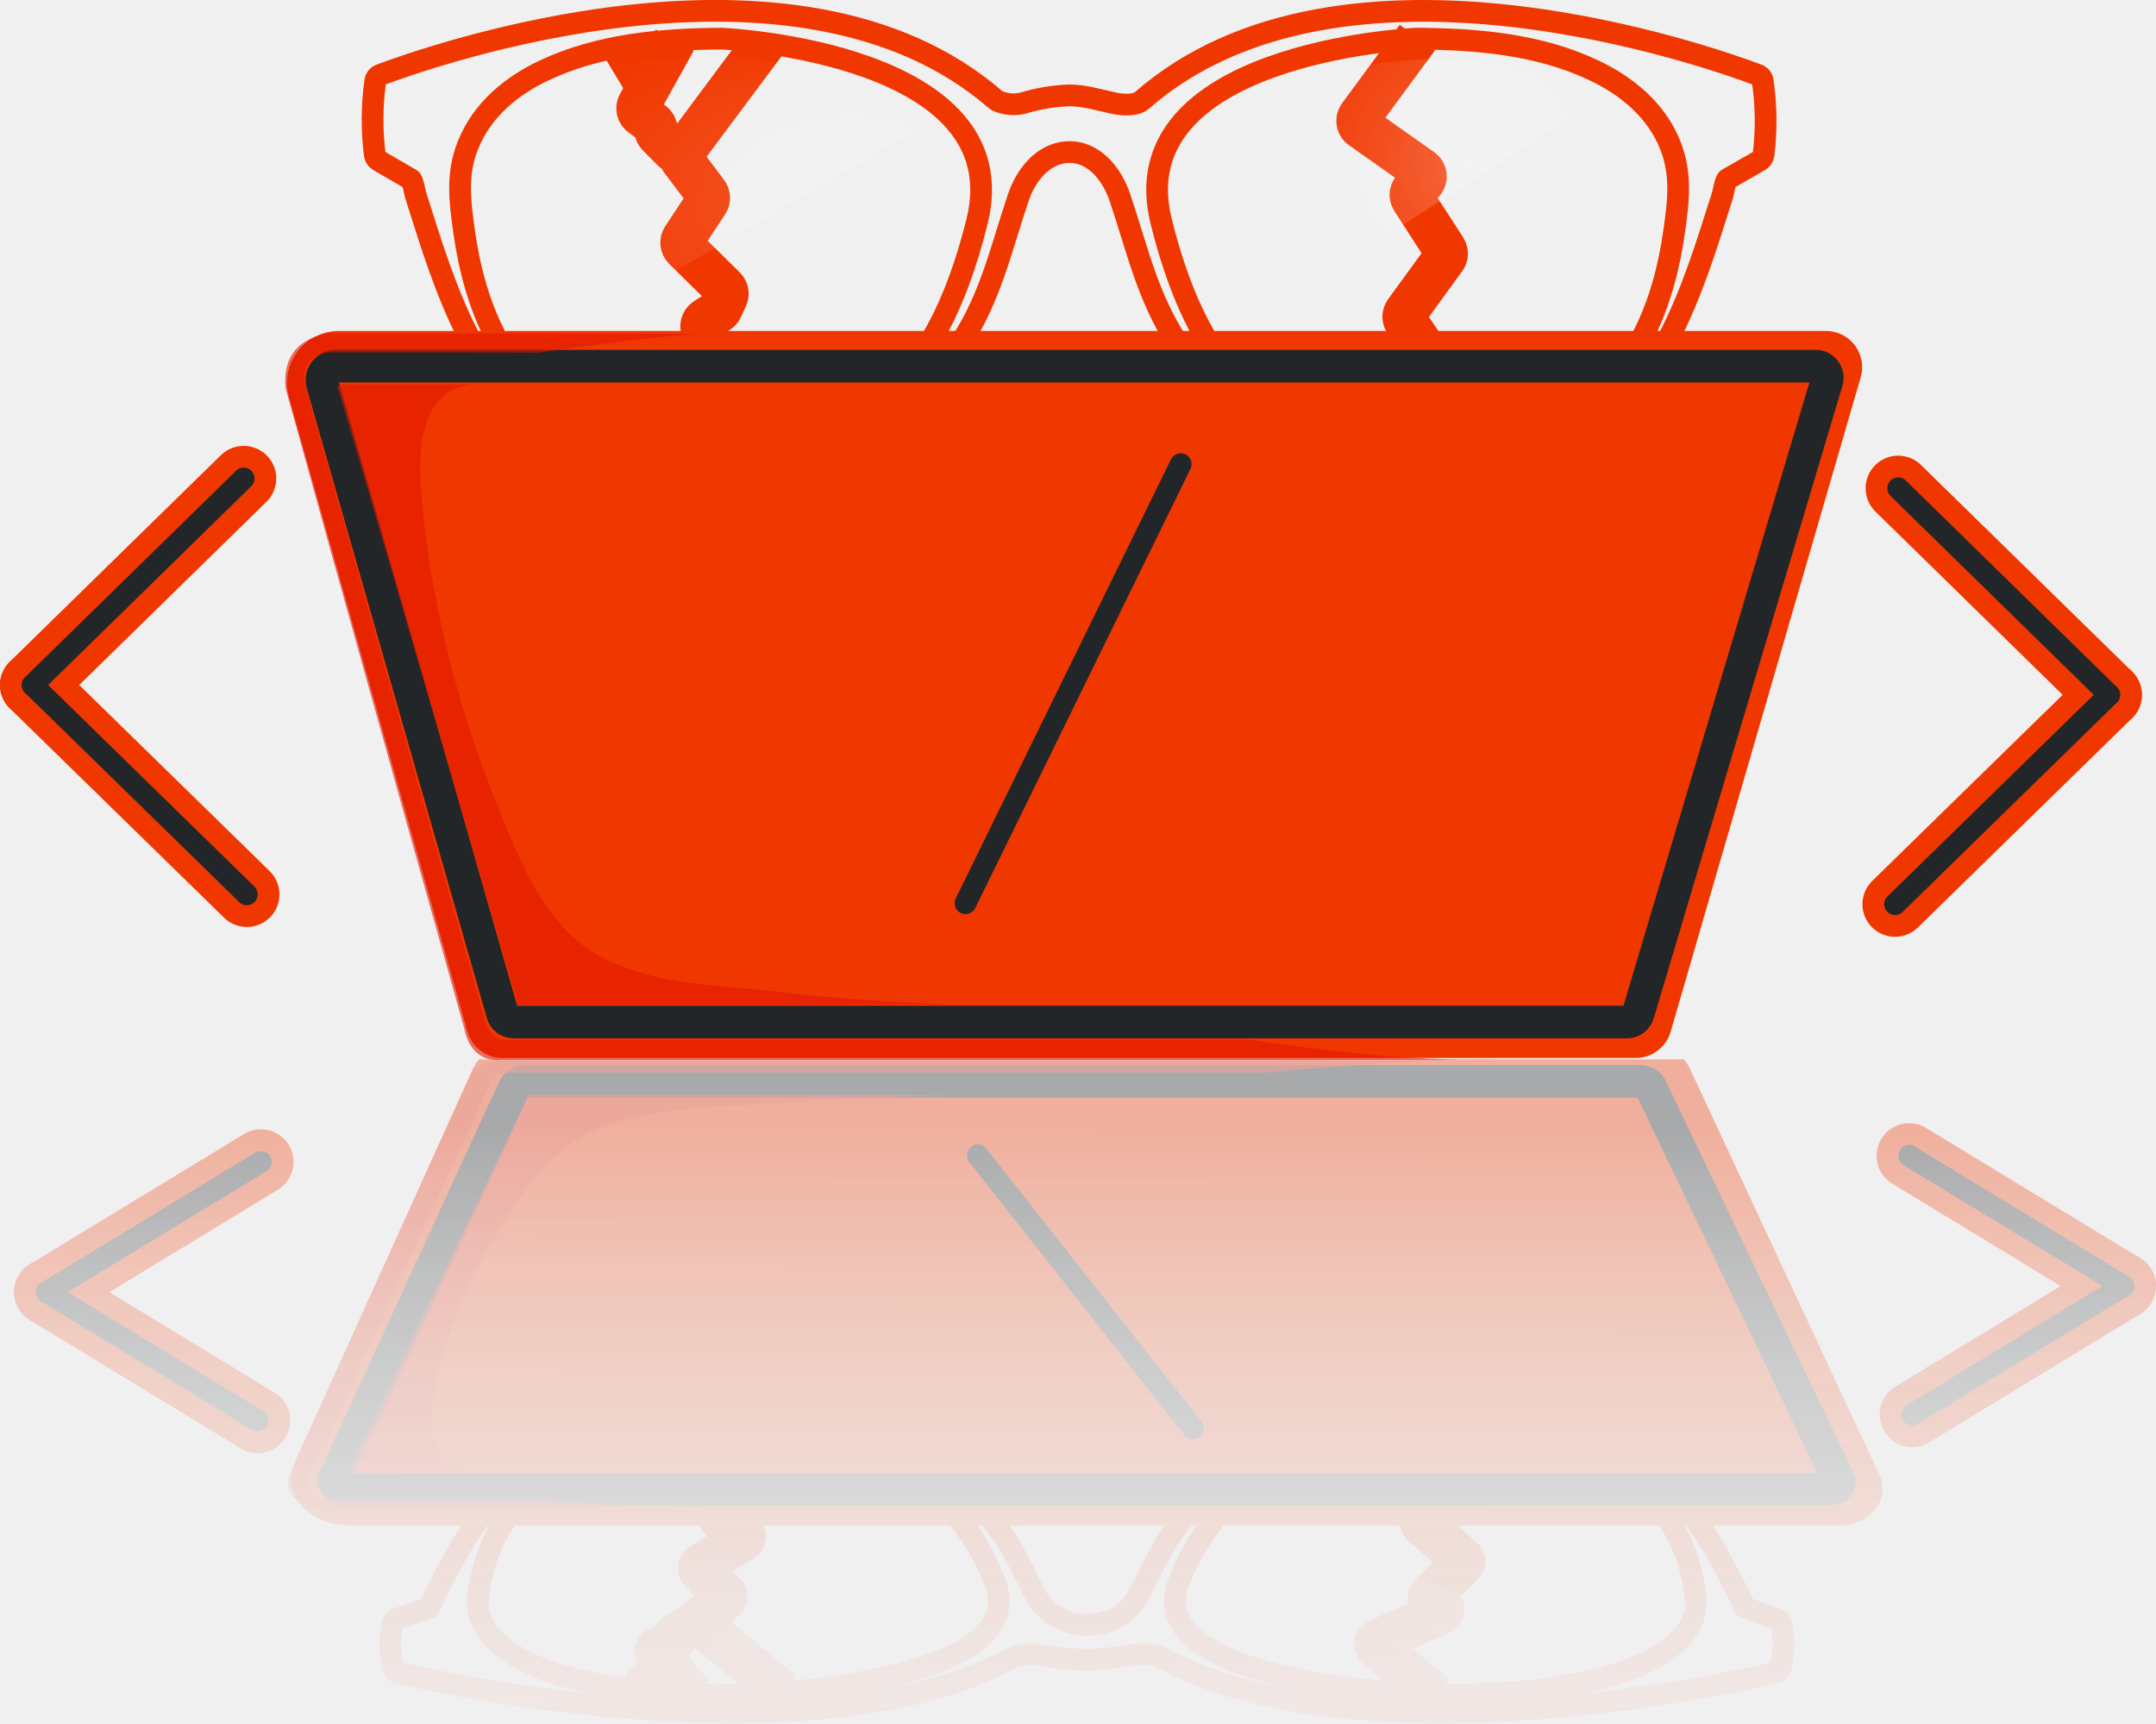
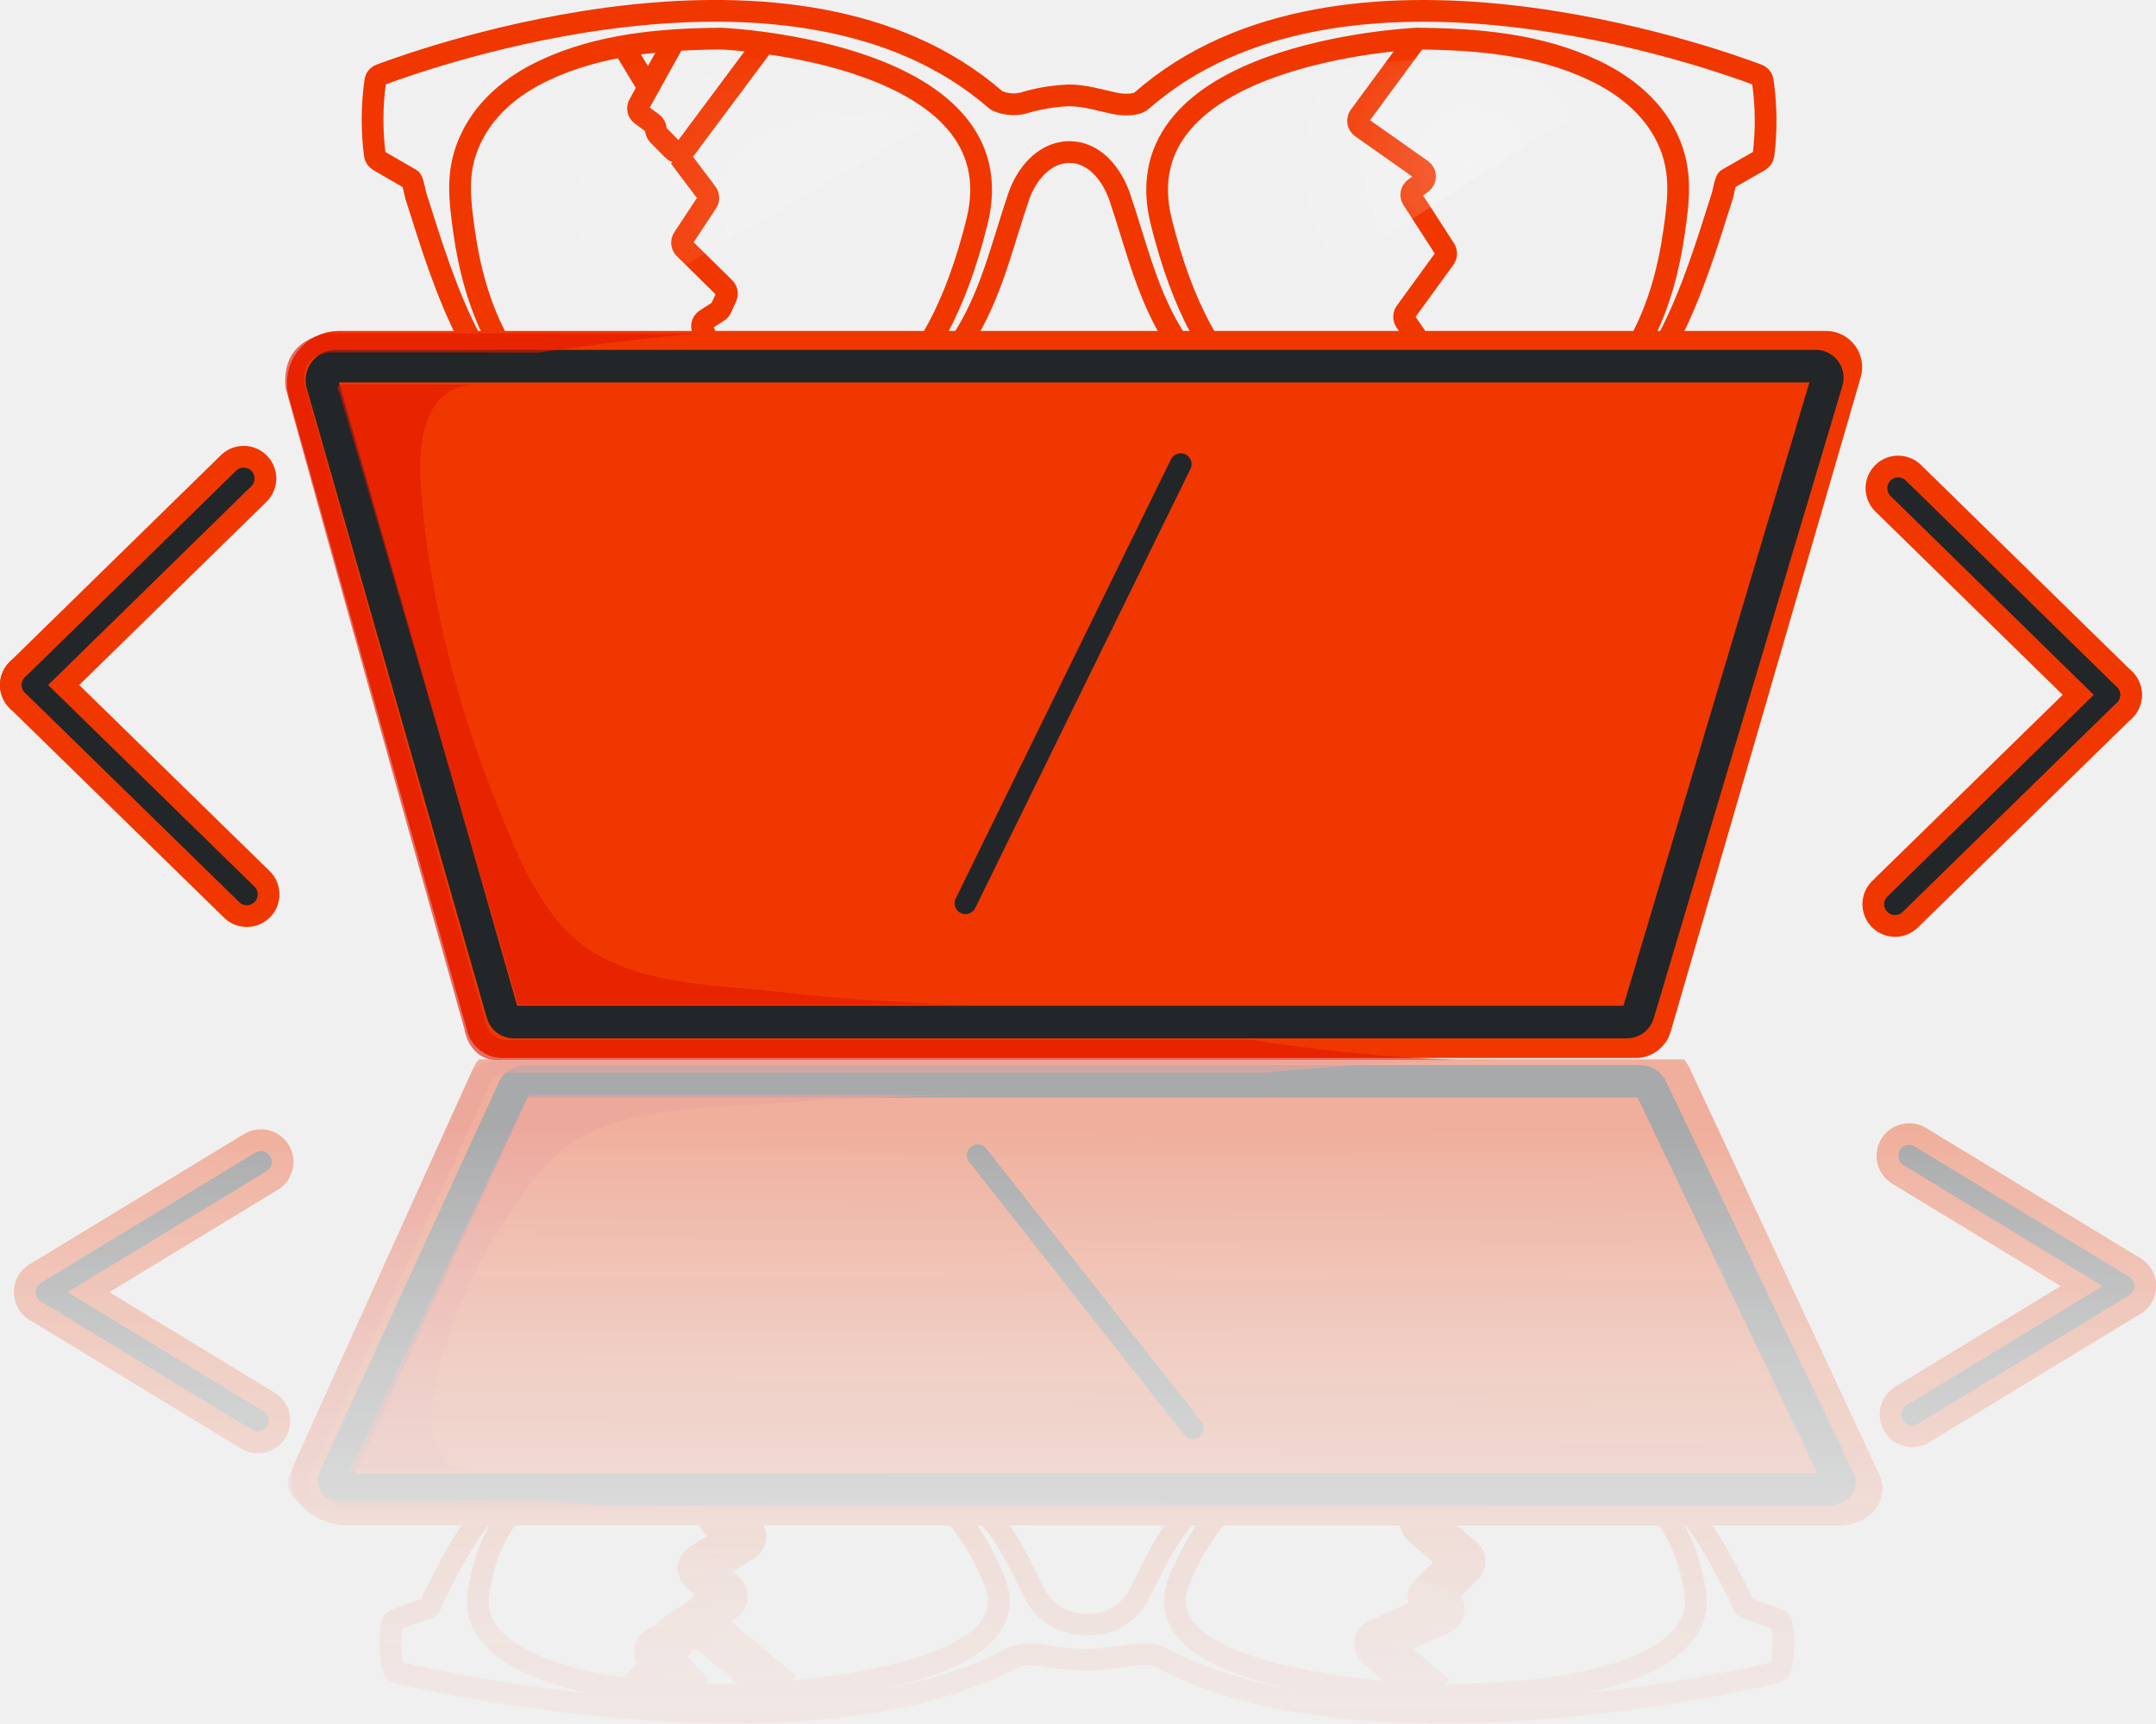
<svg xmlns="http://www.w3.org/2000/svg" xmlns:xlink="http://www.w3.org/1999/xlink" viewBox="0 0 396.9 317.24">
  <defs>
-     <style>.cls-1{stroke:#fff;fill:url(#linear-gradient);}.cls-1,.cls-10,.cls-11,.cls-17,.cls-2,.cls-4,.cls-5,.cls-9{stroke-miterlimit:10;}.cls-2,.cls-3,.cls-4,.cls-5,.cls-7{fill:none;}.cls-17,.cls-2,.cls-4,.cls-5,.cls-9{stroke:#f13700;}.cls-11,.cls-2,.cls-3{stroke-linecap:round;}.cls-2{stroke-width:12px;}.cls-10,.cls-11,.cls-3{stroke:#222629;}.cls-3{stroke-linejoin:round;}.cls-11,.cls-3,.cls-4{stroke-width:4px;}.cls-5{stroke-width:8px;}.cls-6{fill:url(#radial-gradient);}.cls-8{fill:url(#radial-gradient-2);}.cls-17,.cls-9{fill:#222629;}.cls-10,.cls-9{stroke-width:6px;}.cls-10,.cls-11{fill:#f13700;}.cls-12{fill:#e21500;opacity:0.6;}.cls-13{mask:url(#mask);}.cls-14{opacity:0.35;}.cls-15{fill:url(#radial-gradient-3);}.cls-16{fill:url(#radial-gradient-4);}.cls-17{stroke-width:9px;}</style>
+     <style>.cls-1{stroke:#fff;fill:url(#linear-gradient);}.cls-1,.cls-10,.cls-14,.cls-17,.cls-2,.cls-4,.cls-8,.cls-9{stroke-miterlimit:10;}.cls-14,.cls-2,.cls-3,.cls-4,.cls-6{fill:none;}.cls-14,.cls-17,.cls-2,.cls-4,.cls-8{stroke:#f13700;}.cls-10,.cls-2,.cls-3{stroke-linecap:round;}.cls-2{stroke-width:12px;}.cls-10,.cls-3,.cls-9{stroke:#222629;}.cls-3{stroke-linejoin:round;}.cls-10,.cls-3,.cls-4{stroke-width:4px;}.cls-5{fill:url(#radial-gradient);}.cls-7{fill:url(#radial-gradient-2);}.cls-17,.cls-8{fill:#222629;}.cls-8,.cls-9{stroke-width:6px;}.cls-10,.cls-9{fill:#f13700;}.cls-11{fill:#e21500;opacity:0.6;}.cls-12{mask:url(#mask);}.cls-13{opacity:0.35;}.cls-14{stroke-width:8px;}.cls-15{fill:url(#radial-gradient-3);}.cls-16{fill:url(#radial-gradient-4);}.cls-17{stroke-width:9px;}</style>
    <linearGradient id="linear-gradient" x1="200.55" y1="207.61" x2="200.24" y2="347.23" gradientUnits="userSpaceOnUse">
      <stop offset="0" stop-color="#fff" />
      <stop offset="0.1" stop-color="#d2d2d2" />
      <stop offset="0.22" stop-color="#a2a2a2" />
      <stop offset="0.34" stop-color="#787878" />
      <stop offset="0.47" stop-color="#565656" />
      <stop offset="0.59" stop-color="#3c3c3c" />
      <stop offset="0.72" stop-color="#292929" />
      <stop offset="0.86" stop-color="#1e1e1e" />
      <stop offset="1" stop-color="#1a1a1a" />
    </linearGradient>
    <radialGradient id="radial-gradient" cx="129.99" cy="-0.68" fx="174.545" r="44.56" gradientTransform="translate(5.01 38.6) scale(1.01 0.69)" gradientUnits="userSpaceOnUse">
      <stop offset="0" stop-color="#fff" stop-opacity="0.24" />
      <stop offset="0.66" stop-color="#fff" stop-opacity="0.07" />
      <stop offset="1" stop-color="#fff" stop-opacity="0" />
    </radialGradient>
    <radialGradient id="radial-gradient-2" cx="270.52" cy="30.21" r="40.88" gradientUnits="userSpaceOnUse">
      <stop offset="0" stop-color="#fff" stop-opacity="0.24" />
      <stop offset="0.37" stop-color="#fff" stop-opacity="0.13" />
      <stop offset="0.76" stop-color="#fff" stop-opacity="0.03" />
      <stop offset="1" stop-color="#fff" stop-opacity="0" />
    </radialGradient>
    <mask id="mask" x="-6.93" y="192.33" width="414.71" height="132.93" maskUnits="userSpaceOnUse">
      <rect class="cls-1" x="-6.43" y="195.51" width="413.71" height="129.25" />
    </mask>
    <radialGradient id="radial-gradient-3" cx="133.22" cy="-2758.99" fx="177.771" r="44.56" gradientTransform="matrix(1.01, 0, 0, -0.43, 5.01, -890.52)" xlink:href="#radial-gradient" />
    <radialGradient id="radial-gradient-4" cx="273.78" cy="-2832.72" r="40.88" gradientTransform="matrix(1, 0, 0, -0.62, 0, -1463.93)" xlink:href="#radial-gradient-2" />
  </defs>
  <g id="Layer_2" data-name="Layer 2">
    <g id="glass_svg" data-name="glass svg">
      <line class="cls-2" x1="349.44" y1="89.88" x2="388.3" y2="127.91" />
      <line class="cls-2" x1="348.86" y1="166.45" x2="388.3" y2="127.91" />
      <line class="cls-3" x1="349.44" y1="89.88" x2="388.3" y2="127.91" />
      <line class="cls-3" x1="348.86" y1="166.45" x2="388.3" y2="127.91" />
      <line class="cls-2" x1="44.86" y1="88.08" x2="6" y2="126.1" />
      <line class="cls-2" x1="45.44" y1="164.64" x2="6" y2="126.1" />
      <line class="cls-3" x1="44.86" y1="88.08" x2="6" y2="126.1" />
      <line class="cls-3" x1="45.44" y1="164.64" x2="6" y2="126.1" />
      <path class="cls-4" d="M324.51,14.94a1.45,1.45,0,0,0-.92-1.16c-8.13-3.07-76.56-27.56-113.4,4.73-1.18,1-3.7.79-5,.51-2.81-.59-5.51-1.47-8.41-1.46A33.29,33.29,0,0,0,188.26,19a7.39,7.39,0,0,1-4.6-.41,1.52,1.52,0,0,1-.38-.24C146.41-13.71,78.16,10.71,70,13.78a1.45,1.45,0,0,0-.92,1.16A51.16,51.16,0,0,0,69,28.52a1.49,1.49,0,0,0,.73,1.06L75.63,33c.38.21.77,2.55.92,3.05l1,3.11c2.82,9,5.86,18.08,10.54,26.11A41,41,0,0,0,112.59,84.4a66.71,66.71,0,0,0,11.78,2.16c21,2.07,39.9-4.35,52.55-23.57,5.48-8.32,7.38-17.3,10.58-26.73,1.28-3.75,3.94-7.09,7.39-8a7.52,7.52,0,0,1,3.69-.07l.31.07c3.54,1,6,4.42,7.24,8,3.2,9.43,5.1,18.41,10.58,26.73,12.65,19.22,31.59,25.64,52.55,23.57A66.71,66.71,0,0,0,281,84.4a41,41,0,0,0,24.54-19.16c4.68-8,7.72-17.14,10.54-26.11l1-3.11c.15-.5.54-2.84.92-3.05l5.92-3.39a1.49,1.49,0,0,0,.73-1.06A51.16,51.16,0,0,0,324.51,14.94ZM179.86,40.79c-7.78,31.3-22.71,40.82-45.12,42.18-10.59.64-21.82-.77-31.07-6.85-11.11-7.3-16.36-20-18.24-33.56C84.65,37,84,32,86.17,26.67c2.64-6.57,8.19-11,14.06-13.73,10.15-4.79,21.71-5.76,32.63-5.83h0C134.1,7.17,187.55,9.85,179.86,40.79ZM308.2,42.56c-1.88,13.57-7.13,26.26-18.24,33.56-9.25,6.08-20.48,7.49-31.07,6.85-22.4-1.36-37.34-10.88-45.12-42.18-7.69-30.94,45.76-33.62,47-33.68h0c10.92.07,22.49,1,32.63,5.83,5.87,2.77,11.42,7.16,14.06,13.73C309.6,32,309,37,308.2,42.56Z" />
-       <path class="cls-5" d="M260.91,6.94,250.29,21.37a1.48,1.48,0,0,0,.34,2.09l11.11,7.83a1.48,1.48,0,0,1,0,2.39l-1.34,1a1.48,1.48,0,0,0-.35,2L266,45.89a1.51,1.51,0,0,1-.05,1.67l-7.2,9.9a1.51,1.51,0,0,0,0,1.71l5.57,8.12a1.46,1.46,0,0,1,.22,1.18L261,83.07" />
-       <line class="cls-5" x1="114.74" y1="8.5" x2="119.34" y2="16.13" />
-       <path class="cls-5" d="M124.21,7.4l-6.57,11.83a1.48,1.48,0,0,0,.43,1.92l2.06,1.51a1.46,1.46,0,0,1,.61,1.19h0a1.48,1.48,0,0,0,.43,1l2.72,2.76a1.47,1.47,0,0,0,2.24-.15L140.72,7.89" />
-       <path class="cls-5" d="M125.1,28.88l5,6.65a1.49,1.49,0,0,1,.06,1.71l-4.36,6.61a1.49,1.49,0,0,0,.2,1.88L133.38,53a1.48,1.48,0,0,1,.31,1.67l-.94,2.06a1.46,1.46,0,0,1-.55.63l-2.28,1.46a1.47,1.47,0,0,0-.55,1.86L131,64.15a1.5,1.5,0,0,1-.15,1.49l-5.09,7a1.49,1.49,0,0,0,0,1.71l1.71,2.49a1.48,1.48,0,0,1,.09,1.52l-2.39,4.6" />
-       <path class="cls-6" d="M171.13,22.54,98,65.27c-4.75-6.35-7.35-14.35-8.52-22.72-.72-5.1-1.29-9.6.68-14.46,2.42-6,7.54-10,12.94-12.48,9.34-4.37,20-5.24,30.05-5.3C133.18,10.31,159.1,11.42,171.13,22.54Z" />
-       <path class="cls-7" d="M178,40.72c-7.46,29.94-21.8,39.05-43.3,40.35-10.17.62-20.94-.74-29.82-6.55-10.67-7-15.71-19.13-17.51-32.1-.75-5.37-1.34-10.1.71-15.21,2.53-6.28,7.86-10.48,13.49-13.13,9.75-4.59,20.85-5.51,31.34-5.58C132.88,8.5,185.44,10.78,178,40.72Z" />
-       <path class="cls-8" d="M292.2,16a31.68,31.68,0,0,1,3.23,1.65L227,61.37c-3.61-5.26-6.55-12.06-8.83-20.77C211,13,261.85,10.89,261.85,10.89,272,10.94,282.76,11.79,292.2,16Z" />
-       <path class="cls-7" d="M215.67,41C223.13,70.92,237.47,80,259,81.33c10.17.62,20.94-.74,29.83-6.55,10.66-7,15.7-19.13,17.5-32.11.75-5.36,1.34-10.1-.71-15.2-2.53-6.28-7.86-10.48-13.49-13.14-9.75-4.58-20.85-5.51-31.34-5.57C260.76,8.76,208.2,11,215.67,41Z" />
-       <path class="cls-9" d="M301.14,191.76H92.46a3.66,3.66,0,0,1-3.52-2.66L56.06,72.25a6.56,6.56,0,0,1,6.31-8.33H336.15a3.66,3.66,0,0,1,3.51,4.68l-35,120.52A3.66,3.66,0,0,1,301.14,191.76Z" />
-       <path class="cls-10" d="M299.51,188.15h-205a2.13,2.13,0,0,1-2-1.55L59.36,70.69a2.58,2.58,0,0,1,2.48-3.29H334.25a2.14,2.14,0,0,1,2.05,2.75L301.55,186.63A2.13,2.13,0,0,1,299.51,188.15Z" />
-       <line class="cls-11" x1="177.74" y1="166.27" x2="217.36" y2="85.44" />
-       <path class="cls-12" d="M87.69,70.79H63.07s-1.55,0-.64,1.31l10,34.11,9,30.89,12.93,44.29.44,1.5.55,2.07,22.31,0,40.92,0c6.7,0,13.44-.15,20.14,0-11.53-.3-23.12-.94-34.58-2.29s-23.78-1.15-34-6.82c-8.8-4.9-13.39-14.93-17-23.69q-.89-2.16-1.75-4.33a205.47,205.47,0,0,1-10.68-35.28,178.56,178.56,0,0,1-3.22-22.79C77,83.33,77.33,72.72,85.54,71A10.38,10.38,0,0,1,87.69,70.79Z" />
-       <path class="cls-12" d="M99.2,64.91s22-3.23,29.57-3.43C133,61.37,61,61.37,61,61.37s-9.37.24-8.43,10.07l7.65,27.64,4,14.33,3.13,11.23,3.69,13.18,1.79,6.45,2.24,8,3,10.69,3.06,10.91,4.4,15.7c0,.15,1,6.14,6.81,5.52l14.64,0,73.63,0H229l30.91,0,15.82,0s-16.91.75-45.48-3.68l-11.12,0H93.56s-3.58.59-4.4-4.1L82.7,164.65l-16.22-57.2L56.2,71.25s-1.86-6.72,5.91-6.39H81.42Z" />
-       <g class="cls-13">
-         <g class="cls-14">
+       <path class="cls-4" d="M260.91,6.94,250.29,21.37a1.48,1.48,0,0,0,.34,2.09l11.11,7.83a1.48,1.48,0,0,1,0,2.39l-1.34,1a1.48,1.48,0,0,0-.35,2L266,45.89a1.51,1.51,0,0,1-.05,1.67l-7.2,9.9a1.51,1.51,0,0,0,0,1.71l5.57,8.12a1.46,1.46,0,0,1,.22,1.18L261,83.07" />
+       <line class="cls-4" x1="114.74" y1="8.5" x2="119.34" y2="16.13" />
+       <path class="cls-4" d="M124.21,7.4l-6.57,11.83a1.48,1.48,0,0,0,.43,1.92l2.06,1.51a1.46,1.46,0,0,1,.61,1.19h0a1.48,1.48,0,0,0,.43,1l2.72,2.76a1.47,1.47,0,0,0,2.24-.15L140.72,7.89" />
+       <path class="cls-4" d="M125.1,28.88l5,6.65a1.49,1.49,0,0,1,.06,1.71l-4.36,6.61a1.49,1.49,0,0,0,.2,1.88L133.38,53a1.48,1.48,0,0,1,.31,1.67l-.94,2.06a1.46,1.46,0,0,1-.55.63l-2.28,1.46a1.47,1.47,0,0,0-.55,1.86L131,64.15a1.5,1.5,0,0,1-.15,1.49l-5.09,7a1.49,1.49,0,0,0,0,1.71l1.71,2.49a1.48,1.48,0,0,1,.09,1.52l-2.39,4.6" />
+       <path class="cls-5" d="M171.13,22.54,98,65.27c-4.75-6.35-7.35-14.35-8.52-22.72-.72-5.1-1.29-9.6.68-14.46,2.42-6,7.54-10,12.94-12.48,9.34-4.37,20-5.24,30.05-5.3C133.18,10.31,159.1,11.42,171.13,22.54Z" />
+       <path class="cls-6" d="M178,40.72c-7.46,29.94-21.8,39.05-43.3,40.35-10.17.62-20.94-.74-29.82-6.55-10.67-7-15.71-19.13-17.51-32.1-.75-5.37-1.34-10.1.71-15.21,2.53-6.28,7.86-10.48,13.49-13.13,9.75-4.59,20.85-5.51,31.34-5.58C132.88,8.5,185.44,10.78,178,40.72Z" />
+       <path class="cls-7" d="M292.2,16a31.68,31.68,0,0,1,3.23,1.65L227,61.37c-3.61-5.26-6.55-12.06-8.83-20.77C211,13,261.85,10.89,261.85,10.89,272,10.94,282.76,11.79,292.2,16Z" />
+       <path class="cls-6" d="M215.67,41C223.13,70.92,237.47,80,259,81.33c10.17.62,20.94-.74,29.83-6.55,10.66-7,15.7-19.13,17.5-32.11.75-5.36,1.34-10.1-.71-15.2-2.53-6.28-7.86-10.48-13.49-13.14-9.75-4.58-20.85-5.51-31.34-5.57C260.76,8.76,208.2,11,215.67,41Z" />
+       <path class="cls-8" d="M301.14,191.76H92.46a3.66,3.66,0,0,1-3.52-2.66L56.06,72.25a6.56,6.56,0,0,1,6.31-8.33H336.15a3.66,3.66,0,0,1,3.51,4.68l-35,120.52A3.66,3.66,0,0,1,301.14,191.76Z" />
+       <path class="cls-9" d="M299.51,188.15h-205a2.13,2.13,0,0,1-2-1.55L59.36,70.69a2.58,2.58,0,0,1,2.48-3.29H334.25a2.14,2.14,0,0,1,2.05,2.75L301.55,186.63A2.13,2.13,0,0,1,299.51,188.15Z" />
+       <line class="cls-10" x1="177.74" y1="166.27" x2="217.36" y2="85.44" />
+       <path class="cls-11" d="M87.69,70.79H63.07s-1.55,0-.64,1.31l10,34.11,9,30.89,12.93,44.29.44,1.5.55,2.07,22.31,0,40.92,0c6.7,0,13.44-.15,20.14,0-11.53-.3-23.12-.94-34.58-2.29s-23.78-1.15-34-6.82c-8.8-4.9-13.39-14.93-17-23.69q-.89-2.16-1.75-4.33a205.47,205.47,0,0,1-10.68-35.28,178.56,178.56,0,0,1-3.22-22.79C77,83.33,77.33,72.72,85.54,71A10.38,10.38,0,0,1,87.69,70.79Z" />
+       <path class="cls-11" d="M99.2,64.91s22-3.23,29.57-3.43C133,61.37,61,61.37,61,61.37s-9.37.24-8.43,10.07l7.65,27.64,4,14.33,3.13,11.23,3.69,13.18,1.79,6.45,2.24,8,3,10.69,3.06,10.91,4.4,15.7c0,.15,1,6.14,6.81,5.52l14.64,0,73.63,0H229l30.91,0,15.82,0s-16.91.75-45.48-3.68l-11.12,0H93.56s-3.58.59-4.4-4.1L82.7,164.65l-16.22-57.2L56.2,71.25s-1.86-6.72,5.91-6.39H81.42Z" />
+       <g class="cls-12">
+         <g class="cls-13">
          <line class="cls-2" x1="352.03" y1="260.39" x2="390.9" y2="236.74" />
          <line class="cls-2" x1="351.46" y1="212.77" x2="390.9" y2="236.74" />
          <line class="cls-3" x1="352.03" y1="260.39" x2="390.9" y2="236.74" />
          <line class="cls-3" x1="351.46" y1="212.77" x2="390.9" y2="236.74" />
          <line class="cls-2" x1="47.45" y1="261.51" x2="8.59" y2="237.86" />
          <line class="cls-2" x1="48.03" y1="213.89" x2="8.59" y2="237.86" />
          <line class="cls-3" x1="47.45" y1="261.51" x2="8.59" y2="237.86" />
          <line class="cls-3" x1="48.03" y1="213.89" x2="8.59" y2="237.86" />
          <path class="cls-4" d="M327.78,307.2a1.17,1.17,0,0,1-.93.72c-8.13,1.91-76.55,17.13-113.39-2.94-1.19-.65-3.71-.5-5-.32a63.43,63.43,0,0,1-8.41.91,53.26,53.26,0,0,1-8.49-.91,11.44,11.44,0,0,0-4.6.25,1.79,1.79,0,0,0-.37.15C149.68,325,81.43,309.83,73.31,307.92a1.17,1.17,0,0,1-.93-.72,20,20,0,0,1-.14-8.45,1.06,1.06,0,0,1,.73-.66L78.89,296c.38-.13.77-1.58.93-1.89.31-.65.63-1.29,1-1.94,2.81-5.58,5.86-11.24,10.54-16.24,5.71-6.09,14.31-10.08,24.54-11.91a101.87,101.87,0,0,1,11.77-1.34c21-1.29,39.9,2.7,52.56,14.65,5.47,5.18,7.38,10.76,10.58,16.62a10.36,10.36,0,0,0,7.39,5,11.65,11.65,0,0,0,3.69,0l.31,0a10.07,10.07,0,0,0,7.23-5c3.2-5.86,5.11-11.44,10.58-16.62,12.65-11.95,31.6-15.94,52.56-14.65A101.87,101.87,0,0,1,284.3,264c10.23,1.83,18.83,5.82,24.54,11.91,4.68,5,7.73,10.66,10.54,16.24.33.65.65,1.29,1,1.94.16.31.55,1.76.93,1.89l5.92,2.11a1,1,0,0,1,.72.66A19.84,19.84,0,0,1,327.78,307.2ZM183.12,291.12c-7.78-19.46-22.71-25.39-45.11-26.23-10.6-.4-21.82.48-31.08,4.26C95.82,273.69,90.57,281.58,88.7,290c-.78,3.48-1.4,6.56.74,9.88,2.63,4.08,8.19,6.81,14,8.54,10.15,3,21.71,3.58,32.63,3.62h0C137.37,312,190.81,310.36,183.12,291.12ZM311.46,290c-1.87-8.44-7.12-16.33-18.24-20.87-9.25-3.78-20.47-4.66-31.07-4.26-22.4.84-37.33,6.77-45.11,26.23-7.69,19.24,45.75,20.91,47,20.94h0c10.92,0,22.48-.64,32.63-3.62,5.86-1.73,11.42-4.46,14.05-8.54C312.86,296.58,312.24,293.5,311.46,290Z" />
-           <path class="cls-5" d="M264.17,312.17l-10.61-9c-.49-.41-.34-1,.34-1.29L265,297c.83-.36.85-1.11.05-1.49l-1.34-.63c-.62-.29-.77-.82-.36-1.23l5.88-5.73a.65.65,0,0,0-.05-1L262,280.75a.65.65,0,0,1,0-1.06l5.56-5.05a.65.65,0,0,0,.22-.74l-3.52-9.07" />
-           <line class="cls-5" x1="118" y1="311.2" x2="122.61" y2="306.46" />
-           <path class="cls-5" d="M127.48,311.88l-6.57-7.36c-.36-.4-.18-.91.42-1.19l2.07-.93a.9.9,0,0,0,.61-.75h0a.81.81,0,0,1,.42-.65l2.72-1.71a2.1,2.1,0,0,1,2.24.1L144,311.58" />
-           <path class="cls-5" d="M128.36,298.52l5-4.13a.66.66,0,0,0,0-1.06L129,289.21c-.39-.36-.3-.85.2-1.16l7.41-4.52c.45-.27.57-.69.31-1l-.94-1.28a1.22,1.22,0,0,0-.55-.39l-2.28-.91c-.62-.24-.85-.74-.55-1.16l1.59-2.16a.64.64,0,0,0-.15-.93L129,271.34a.66.66,0,0,1,0-1.07l1.7-1.54a.64.64,0,0,0,.09-1l-2.39-2.86" />
+           <path class="cls-14" d="M264.17,312.17l-10.61-9c-.49-.41-.34-1,.34-1.29L265,297c.83-.36.85-1.11.05-1.49l-1.34-.63c-.62-.29-.77-.82-.36-1.23l5.88-5.73a.65.65,0,0,0-.05-1L262,280.75a.65.65,0,0,1,0-1.06l5.56-5.05a.65.65,0,0,0,.22-.74l-3.52-9.07" />
+           <line class="cls-14" x1="118" y1="311.2" x2="122.61" y2="306.46" />
+           <path class="cls-14" d="M127.48,311.88l-6.57-7.36c-.36-.4-.18-.91.42-1.19l2.07-.93a.9.9,0,0,0,.61-.75h0a.81.81,0,0,1,.42-.65l2.72-1.71a2.1,2.1,0,0,1,2.24.1L144,311.58" />
+           <path class="cls-14" d="M128.36,298.52l5-4.13a.66.66,0,0,0,0-1.06L129,289.21c-.39-.36-.3-.85.2-1.16l7.41-4.52c.45-.27.57-.69.31-1l-.94-1.28a1.22,1.22,0,0,0-.55-.39l-2.28-.91c-.62-.24-.85-.74-.55-1.16l1.59-2.16a.64.64,0,0,0-.15-.93L129,271.34a.66.66,0,0,1,0-1.07l1.7-1.54a.64.64,0,0,0,.09-1l-2.39-2.86" />
          <path class="cls-15" d="M174.39,302.47l-73.1-26.58A25.11,25.11,0,0,0,92.77,290c-.72,3.17-1.28,6,.69,9,2.42,3.72,7.53,6.2,12.93,7.77,9.35,2.71,20,3.26,30.06,3.3C136.45,310.08,162.37,309.38,174.39,302.47Z" />
-           <path class="cls-7" d="M181.24,291.16c-7.47-18.62-21.8-24.28-43.31-25.09-10.17-.39-20.94.46-29.82,4.07-10.66,4.34-15.71,11.9-17.51,20-.74,3.33-1.34,6.28.72,9.45,2.52,3.91,7.85,6.52,13.49,8.17,9.74,2.85,20.85,3.43,31.33,3.47C136.14,311.2,188.7,309.78,181.24,291.16Z" />
+           <path class="cls-6" d="M181.24,291.16c-7.47-18.62-21.8-24.28-43.31-25.09-10.17-.39-20.94.46-29.82,4.07-10.66,4.34-15.71,11.9-17.51,20-.74,3.33-1.34,6.28.72,9.45,2.52,3.91,7.85,6.52,13.49,8.17,9.74,2.85,20.85,3.43,31.33,3.47C136.14,311.2,188.7,309.78,181.24,291.16Z" />
          <path class="cls-16" d="M295.47,306.52c1.09-.31,2.17-.65,3.22-1l-68.41-27.17a35.57,35.57,0,0,0-8.84,12.92c-7.23,17.17,43.68,18.48,43.68,18.48C275.28,309.68,286,309.15,295.47,306.52Z" />
-           <path class="cls-7" d="M218.93,291c7.47-18.62,21.8-24.28,43.31-25.09,10.17-.39,20.94.46,29.82,4.07,10.66,4.34,15.71,11.9,17.51,20,.74,3.33,1.34,6.28-.72,9.45-2.52,3.91-7.85,6.52-13.49,8.17C285.62,310.43,274.51,311,264,311,264,311,211.47,309.62,218.93,291Z" />
+           <path class="cls-6" d="M218.93,291c7.47-18.62,21.8-24.28,43.31-25.09,10.17-.39,20.94.46,29.82,4.07,10.66,4.34,15.71,11.9,17.51,20,.74,3.33,1.34,6.28-.72,9.45-2.52,3.91-7.85,6.52-13.49,8.17C285.62,310.43,274.51,311,264,311,264,311,211.47,309.62,218.93,291Z" />
          <path class="cls-17" d="M303.4,196.83H94.72c-1.64,0-3.08.68-3.52,1.66L58.32,271.15c-1.18,2.6,2,5.18,6.3,5.18H338.4c2.44,0,4.2-1.46,3.52-2.91l-35-75C306.46,197.5,305,196.83,303.4,196.83Z" />
-           <path class="cls-10" d="M301.76,199.07h-205a2.22,2.22,0,0,0-2,1L61.62,272.12c-.47,1,.76,2.05,2.48,2.05H336.51c1.43,0,2.45-.86,2-1.71L303.81,200A2.27,2.27,0,0,0,301.76,199.07Z" />
-           <line class="cls-11" x1="180" y1="212.68" x2="219.62" y2="262.95" />
-           <path class="cls-12" d="M89.7,270.86H65.26s-1.54,0-.64-.8l9.89-20.7,8.95-18.76L96.3,203.71l.44-.91.54-1.26h22.15l40.62,0c6.66,0,13.34.09,20,0-11.44.18-22.95.57-34.32,1.39s-23.61.7-33.74,4.14c-8.73,3-13.29,9.07-16.89,14.38-.59.88-1.16,1.75-1.74,2.63a93.44,93.44,0,0,0-10.61,21.42,70,70,0,0,0-3.19,13.84c-.47,3.95-.14,10.39,8,11.43A16.58,16.58,0,0,0,89.7,270.86Z" />
-           <path class="cls-12" d="M100.26,276.12s22.33,2,30,2.13c4.3.07-68.65.07-68.65.07s-9.49-.15-8.54-6.26l7.75-17.19L64.83,246,68,239l3.73-8.2,1.82-4,2.26-5,3-6.65,3.09-6.78,4.46-9.76c0-.09,1-3.82,6.9-3.43l14.84,0h171S262,194.71,233,197.46H94.54s-3.63-.37-4.46,2.55l-6.55,14.1L67.1,249.67,56.68,272.18s-1.87,4.17,6,4H82.23Z" />
+           <path class="cls-9" d="M301.76,199.07h-205a2.22,2.22,0,0,0-2,1L61.62,272.12c-.47,1,.76,2.05,2.48,2.05H336.51c1.43,0,2.45-.86,2-1.71L303.81,200A2.27,2.27,0,0,0,301.76,199.07Z" />
+           <line class="cls-10" x1="180" y1="212.68" x2="219.62" y2="262.95" />
+           <path class="cls-11" d="M89.7,270.86H65.26s-1.54,0-.64-.8l9.89-20.7,8.95-18.76L96.3,203.71l.44-.91.54-1.26h22.15l40.62,0c6.66,0,13.34.09,20,0-11.44.18-22.95.57-34.32,1.39s-23.61.7-33.74,4.14c-8.73,3-13.29,9.07-16.89,14.38-.59.88-1.16,1.75-1.74,2.63a93.44,93.44,0,0,0-10.61,21.42,70,70,0,0,0-3.19,13.84c-.47,3.95-.14,10.39,8,11.43A16.58,16.58,0,0,0,89.7,270.86Z" />
+           <path class="cls-11" d="M100.26,276.12s22.33,2,30,2.13c4.3.07-68.65.07-68.65.07s-9.49-.15-8.54-6.26l7.75-17.19L64.83,246,68,239l3.73-8.2,1.82-4,2.26-5,3-6.65,3.09-6.78,4.46-9.76c0-.09,1-3.82,6.9-3.43l14.84,0h171S262,194.71,233,197.46H94.54s-3.63-.37-4.46,2.55l-6.55,14.1L67.1,249.67,56.68,272.18s-1.87,4.17,6,4H82.23Z" />
        </g>
      </g>
    </g>
  </g>
</svg>
